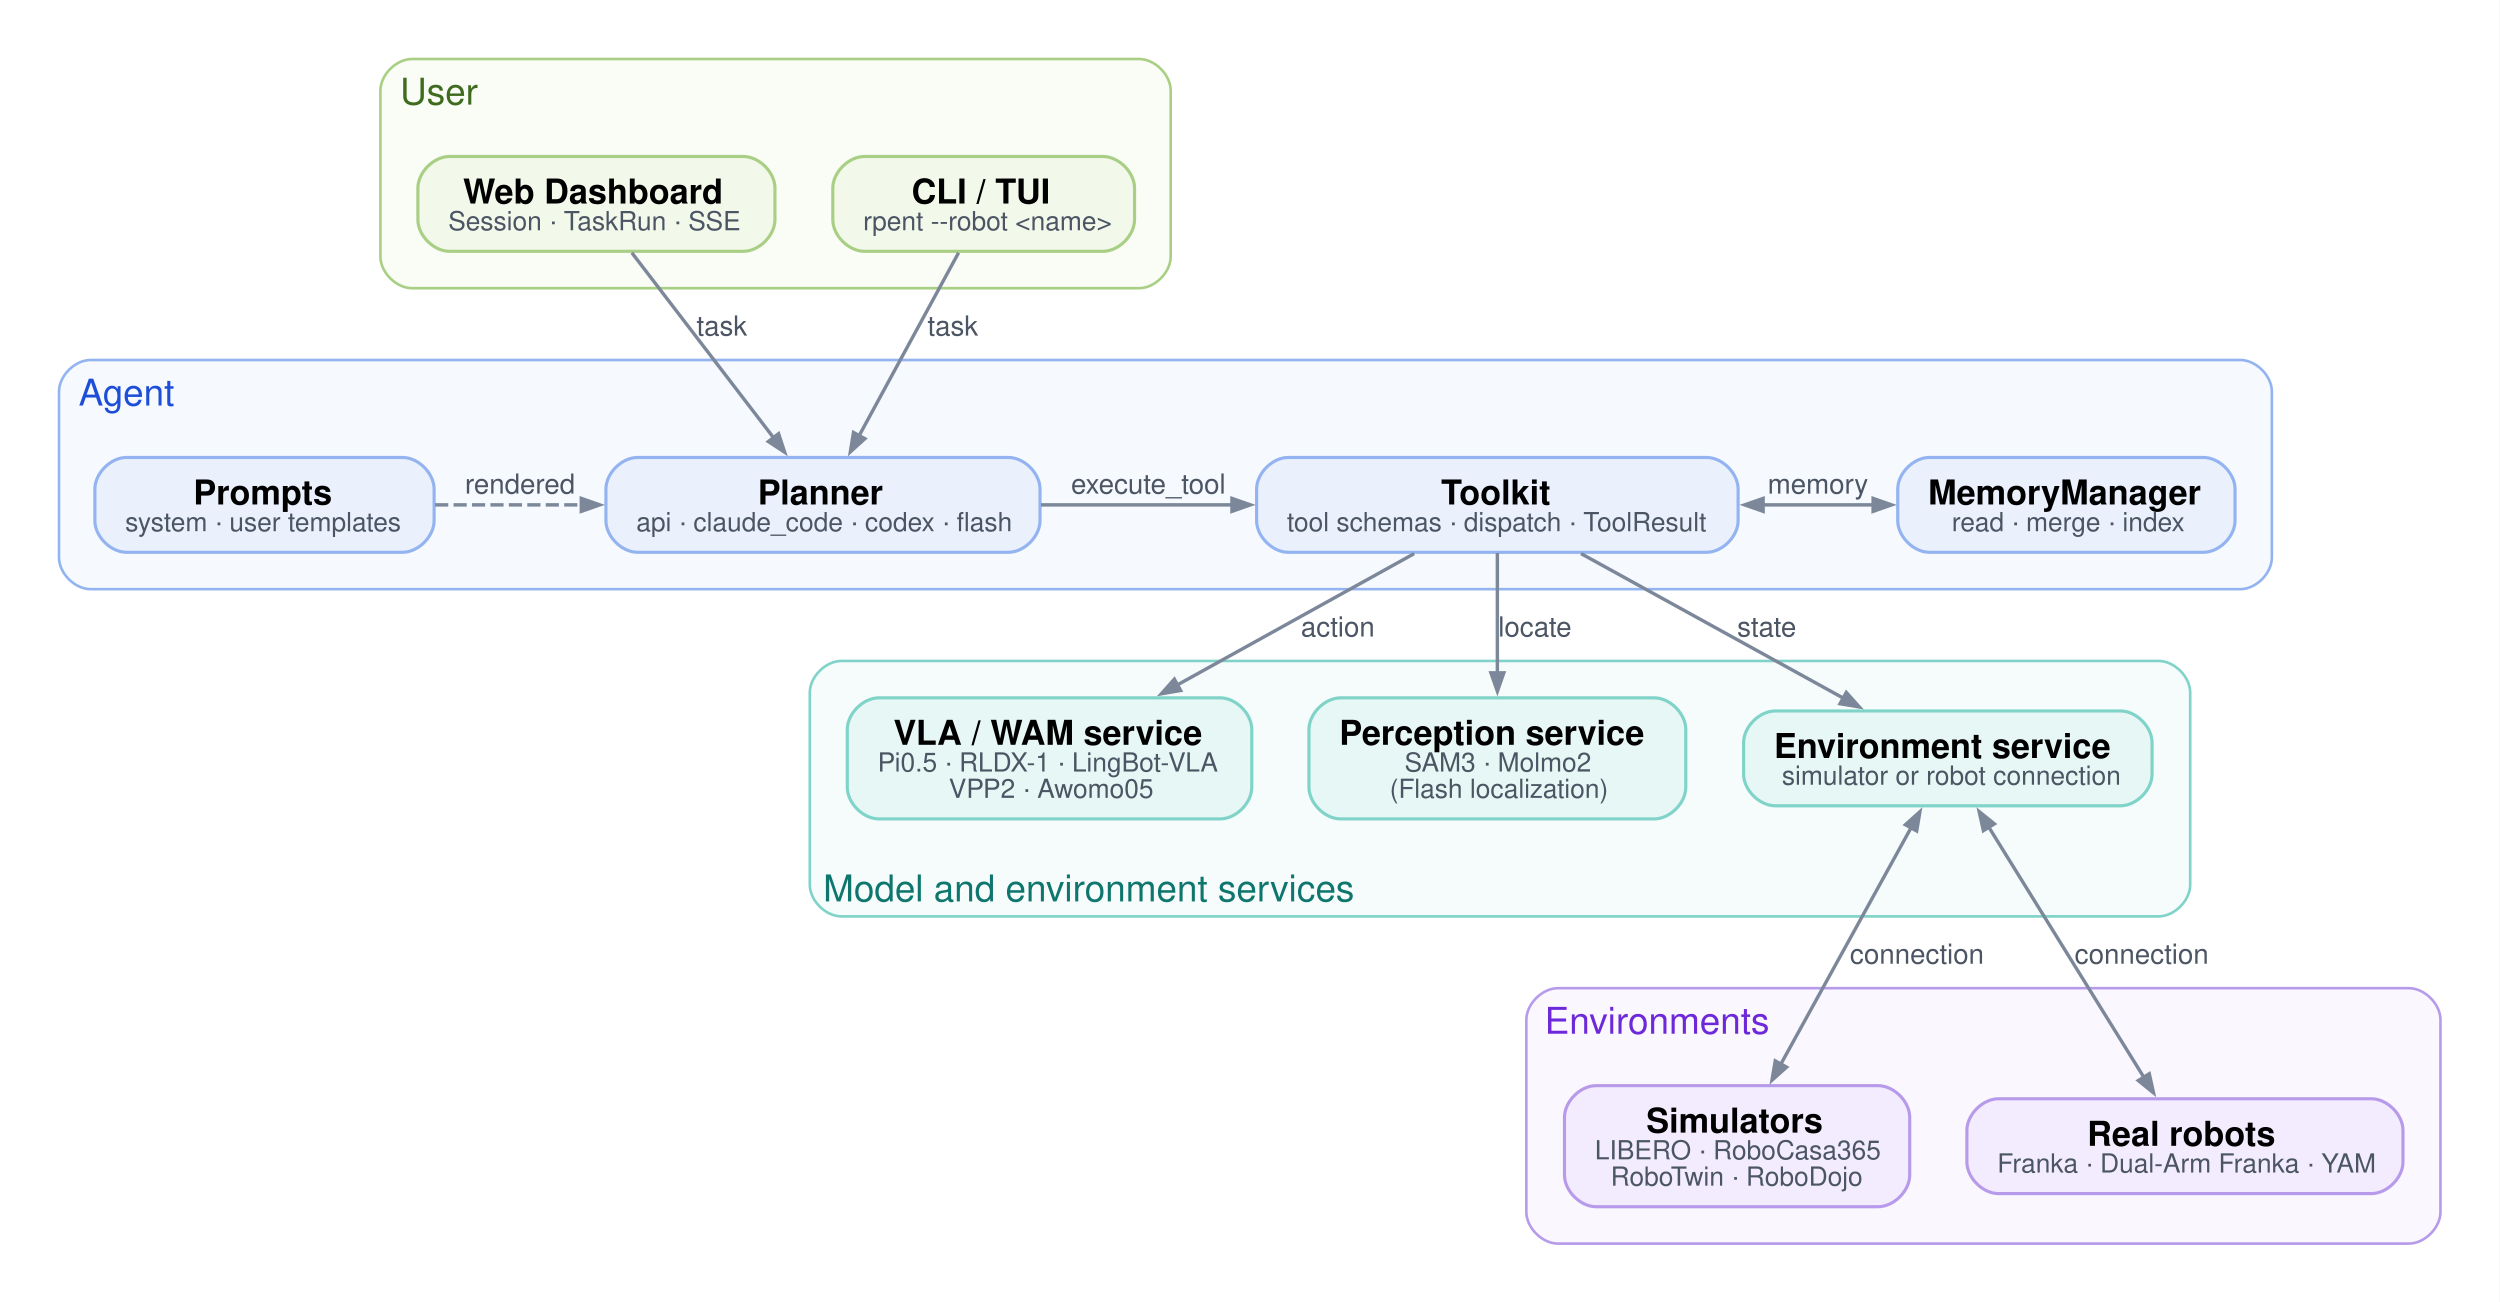
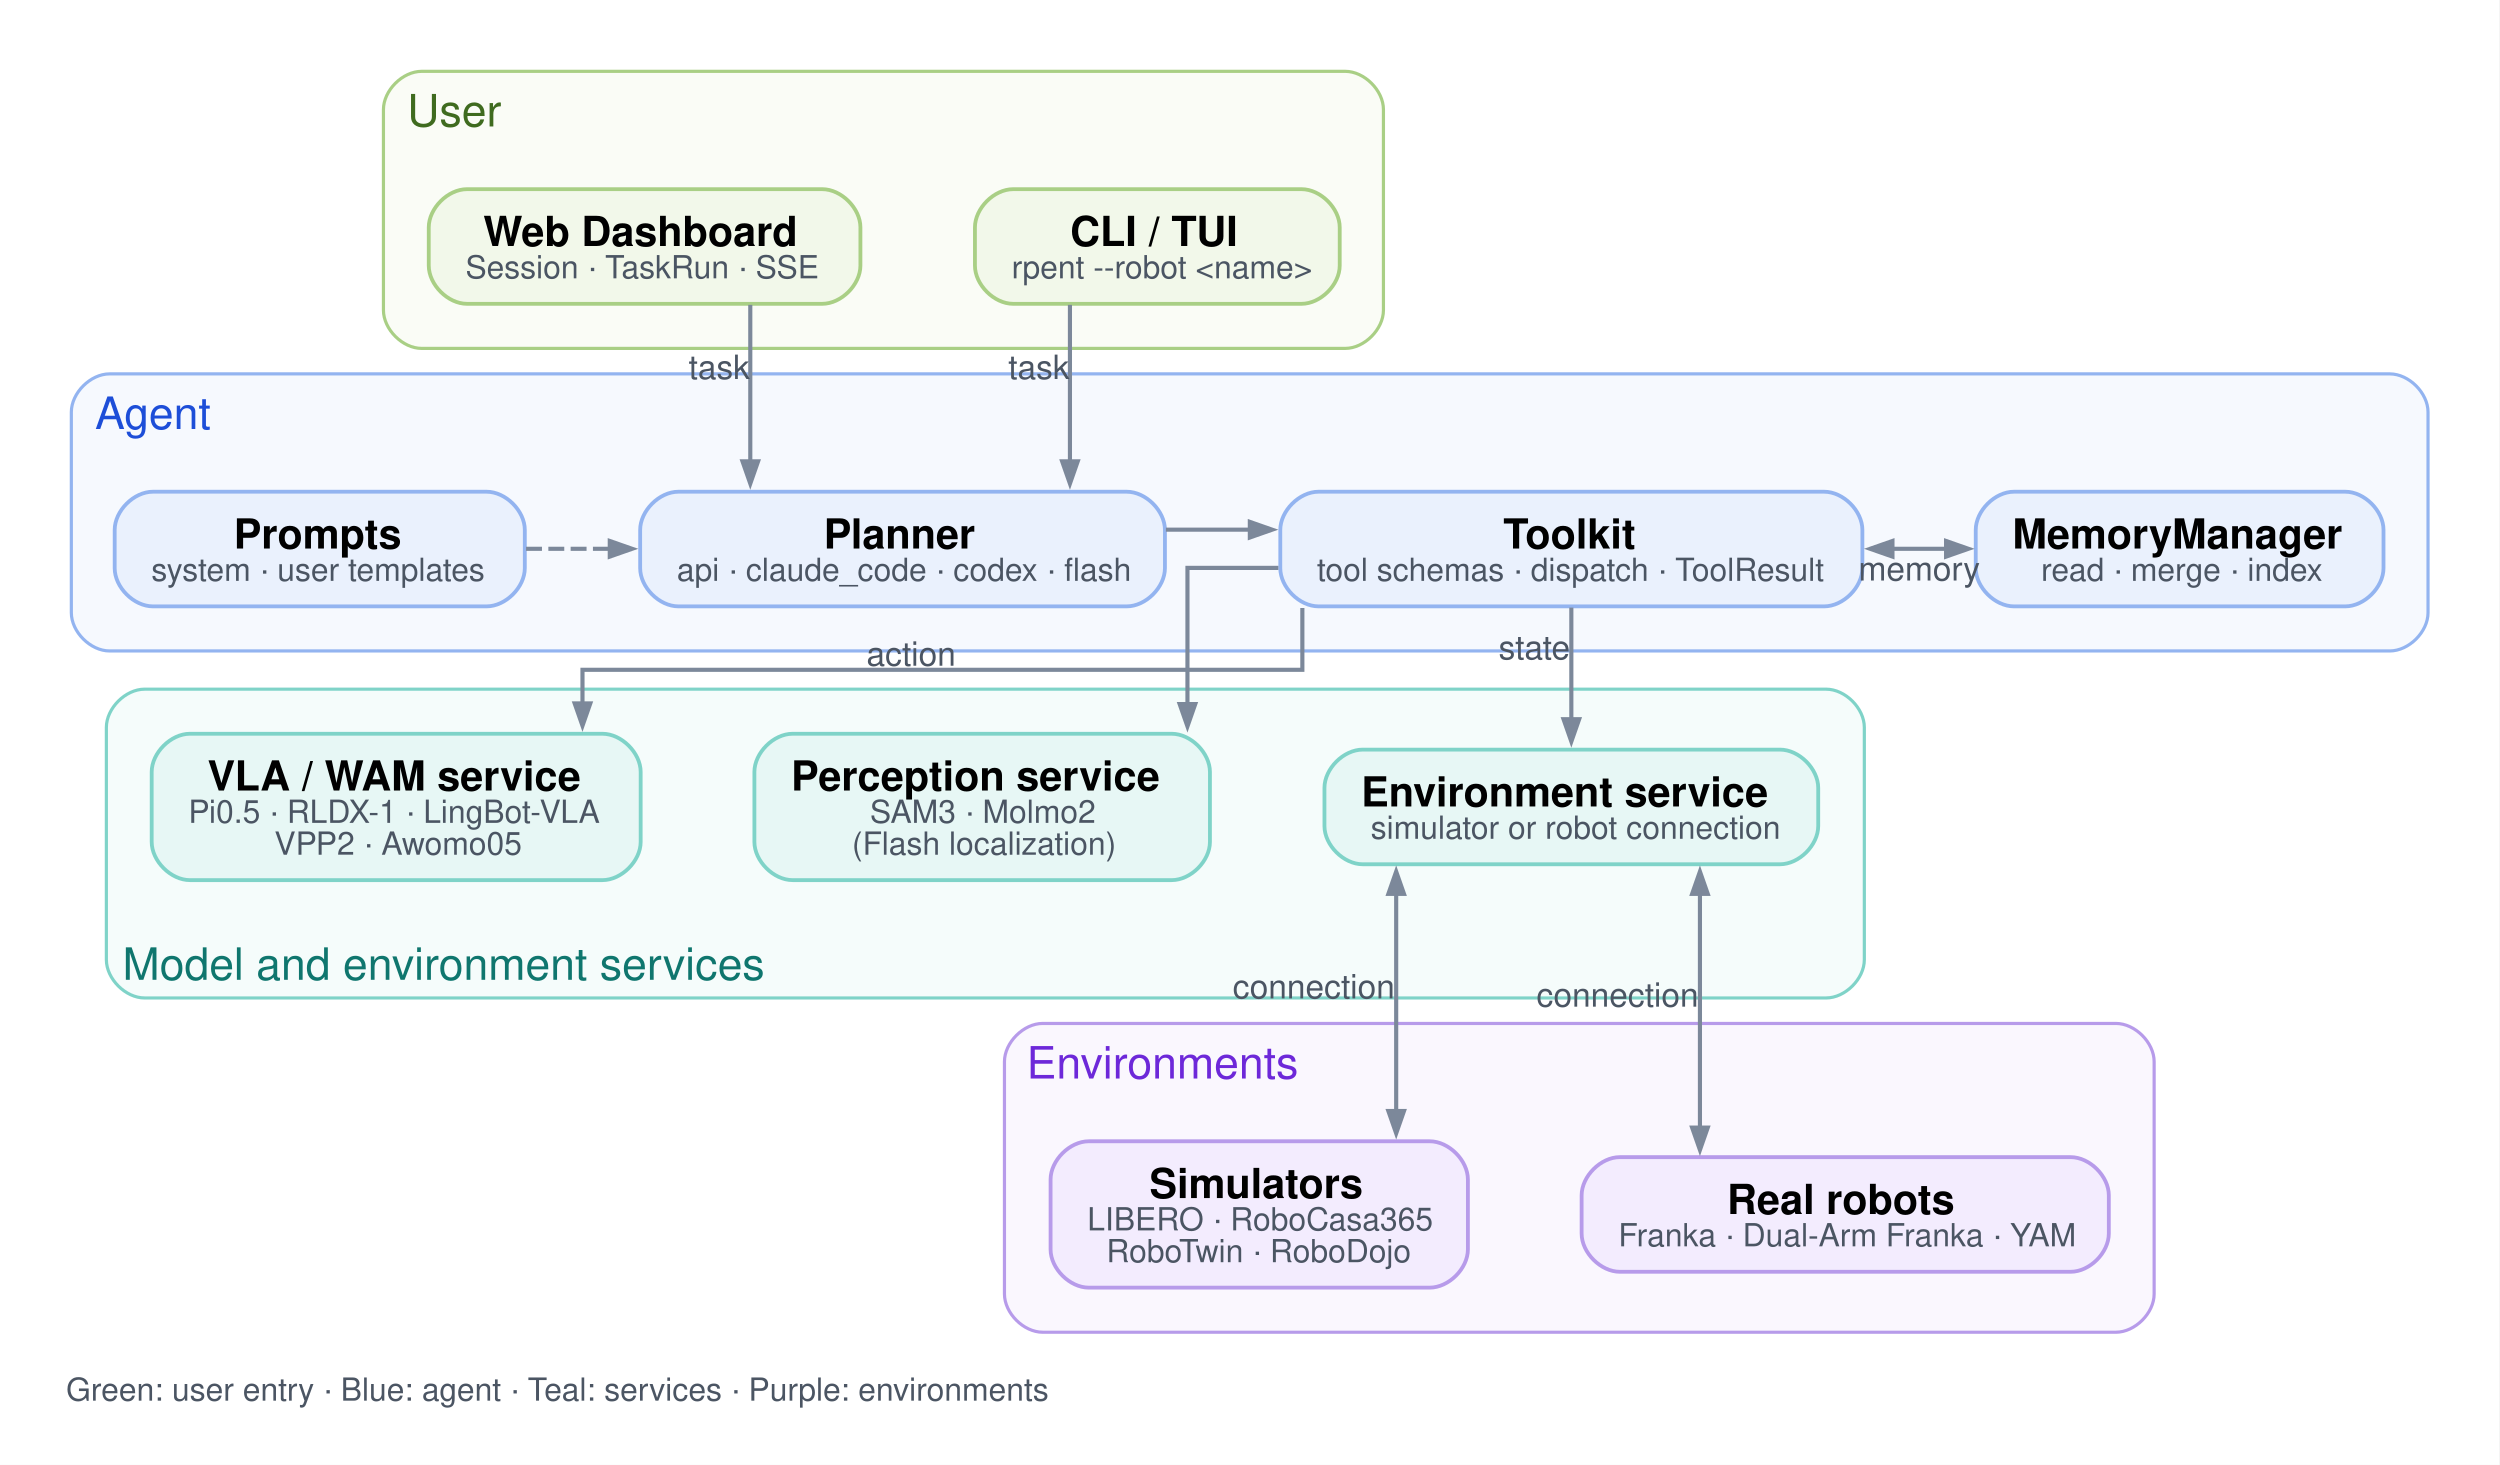
- <svg xmlns="http://www.w3.org/2000/svg" width="949pt" height="494pt" viewBox="0.00 0.00 949.00 494.00">
-   <g id="graph0" class="graph" transform="scale(1 1) rotate(0) translate(14.4 480.07)">
-     <polygon fill="white" stroke="none" points="-14.4,14.4 -14.4,-480.07 934.4,-480.07 934.4,14.4 -14.4,14.4" />
+ <svg xmlns="http://www.w3.org/2000/svg" width="785pt" height="460pt" viewBox="0.00 0.00 785.00 460.00">
+   <g id="graph0" class="graph" transform="scale(1 1) rotate(0) translate(14.4 445.57)">
+     <polygon fill="white" stroke="none" points="-14.4,14.4 -14.4,-445.57 770.4,-445.57 770.4,14.4 -14.4,14.4" />
+     <text xml:space="preserve" text-anchor="middle" x="160.62" y="-5.75" font-family="Helvetica,sans-Serif" font-size="10.00" fill="#4b5563">Green: user entry · Blue: agent · Teal: services · Purple: environments</text>
    <g id="clust1" class="cluster">
-       <path fill="#f2f8ea" fill-opacity="0.4" stroke="#a9cf85" d="M142,-370.67C142,-370.67 418,-370.67 418,-370.67 424,-370.67 430,-376.67 430,-382.67 430,-382.67 430,-445.67 430,-445.67 430,-451.67 424,-457.67 418,-457.67 418,-457.67 142,-457.67 142,-457.67 136,-457.67 130,-451.67 130,-445.67 130,-445.67 130,-382.67 130,-382.67 130,-376.67 136,-370.67 142,-370.67" />
-       <text xml:space="preserve" text-anchor="middle" x="152.25" y="-440.37" font-family="Helvetica,sans-Serif" font-size="14.00" fill="#3f6b1f">User</text>
+       <path fill="#f2f8ea" fill-opacity="0.4" stroke="#a9cf85" d="M118,-336.17C118,-336.17 408,-336.17 408,-336.17 414,-336.17 420,-342.17 420,-348.17 420,-348.17 420,-411.17 420,-411.17 420,-417.17 414,-423.17 408,-423.17 408,-423.17 118,-423.17 118,-423.17 112,-423.17 106,-417.17 106,-411.17 106,-411.17 106,-348.17 106,-348.17 106,-342.17 112,-336.17 118,-336.17" />
+       <text xml:space="preserve" text-anchor="middle" x="128.25" y="-405.87" font-family="Helvetica,sans-Serif" font-size="14.00" fill="#3f6b1f">User</text>
    </g>
    <g id="clust3" class="cluster">
-       <path fill="#eaf1fd" fill-opacity="0.4" stroke="#93b4f0" d="M20,-256.42C20,-256.42 836,-256.42 836,-256.42 842,-256.42 848,-262.42 848,-268.42 848,-268.42 848,-331.42 848,-331.42 848,-337.42 842,-343.42 836,-343.42 836,-343.42 20,-343.42 20,-343.42 14,-343.42 8,-337.42 8,-331.42 8,-331.42 8,-268.42 8,-268.42 8,-262.42 14,-256.42 20,-256.42" />
-       <text xml:space="preserve" text-anchor="middle" x="33.62" y="-326.12" font-family="Helvetica,sans-Serif" font-size="14.00" fill="#1d4ed8">Agent</text>
+       <path fill="#eaf1fd" fill-opacity="0.4" stroke="#93b4f0" d="M20,-241.17C20,-241.17 736,-241.17 736,-241.17 742,-241.17 748,-247.17 748,-253.17 748,-253.17 748,-316.17 748,-316.17 748,-322.17 742,-328.17 736,-328.17 736,-328.17 20,-328.17 20,-328.17 14,-328.17 8,-322.17 8,-316.17 8,-316.17 8,-253.17 8,-253.17 8,-247.17 14,-241.17 20,-241.17" />
+       <text xml:space="preserve" text-anchor="middle" x="33.62" y="-310.87" font-family="Helvetica,sans-Serif" font-size="14.00" fill="#1d4ed8">Agent</text>
    </g>
    <g id="clust5" class="cluster">
-       <path fill="#e7f7f5" fill-opacity="0.4" stroke="#7fd3c8" d="M305,-132.21C305,-132.21 805,-132.21 805,-132.21 811,-132.21 817,-138.21 817,-144.21 817,-144.21 817,-217.17 817,-217.17 817,-223.17 811,-229.17 805,-229.17 805,-229.17 305,-229.17 305,-229.17 299,-229.17 293,-223.17 293,-217.17 293,-217.17 293,-144.21 293,-144.21 293,-138.21 299,-132.21 305,-132.21" />
-       <text xml:space="preserve" text-anchor="middle" x="398.88" y="-137.91" font-family="Helvetica,sans-Serif" font-size="14.00" fill="#0f766e">Model and environment services</text>
+       <path fill="#e7f7f5" fill-opacity="0.4" stroke="#7fd3c8" d="M31,-132.21C31,-132.21 559,-132.21 559,-132.21 565,-132.21 571,-138.21 571,-144.21 571,-144.21 571,-217.17 571,-217.17 571,-223.17 565,-229.17 559,-229.17 559,-229.17 31,-229.17 31,-229.17 25,-229.17 19,-223.17 19,-217.17 19,-217.17 19,-144.21 19,-144.21 19,-138.21 25,-132.21 31,-132.21" />
+       <text xml:space="preserve" text-anchor="middle" x="124.88" y="-137.91" font-family="Helvetica,sans-Serif" font-size="14.00" fill="#0f766e">Model and environment services</text>
    </g>
    <g id="clust7" class="cluster">
-       <path fill="#f3ecfe" fill-opacity="0.4" stroke="#b79bea" d="M577,-8C577,-8 900,-8 900,-8 906,-8 912,-14 912,-20 912,-20 912,-92.96 912,-92.96 912,-98.96 906,-104.96 900,-104.96 900,-104.96 577,-104.96 577,-104.96 571,-104.96 565,-98.96 565,-92.96 565,-92.96 565,-20 565,-20 565,-14 571,-8 577,-8" />
-       <text xml:space="preserve" text-anchor="middle" x="614.62" y="-87.66" font-family="Helvetica,sans-Serif" font-size="14.00" fill="#6d28d9">Environments</text>
+       <path fill="#f3ecfe" fill-opacity="0.4" stroke="#b79bea" d="M313,-27.25C313,-27.25 650,-27.25 650,-27.25 656,-27.25 662,-33.25 662,-39.25 662,-39.25 662,-112.21 662,-112.21 662,-118.21 656,-124.21 650,-124.21 650,-124.21 313,-124.21 313,-124.21 307,-124.21 301,-118.21 301,-112.21 301,-112.21 301,-39.25 301,-39.25 301,-33.25 307,-27.25 313,-27.25" />
+       <text xml:space="preserve" text-anchor="middle" x="350.62" y="-106.91" font-family="Helvetica,sans-Serif" font-size="14.00" fill="#6d28d9">Environments</text>
    </g>
    <g id="node1" class="node">
-       <path fill="#f2f8ea" stroke="#a9cf85" stroke-width="1.2" d="M267.77,-420.67C267.77,-420.67 156.23,-420.67 156.23,-420.67 150.23,-420.67 144.23,-414.67 144.23,-408.67 144.23,-408.67 144.23,-396.67 144.23,-396.67 144.23,-390.67 150.23,-384.67 156.23,-384.67 156.23,-384.67 267.77,-384.67 267.77,-384.67 273.77,-384.67 279.77,-390.67 279.77,-396.67 279.77,-396.67 279.77,-408.67 279.77,-408.67 279.77,-414.67 273.77,-420.67 267.77,-420.67" />
-       <text xml:space="preserve" text-anchor="start" x="161.38" y="-402.82" font-family="Helvetica,sans-Serif" font-weight="bold" font-size="13.00">Web Dashboard</text>
-       <text xml:space="preserve" text-anchor="start" x="155.75" y="-392.67" font-family="Helvetica,sans-Serif" font-size="10.00" fill="#4b5563">Session · TaskRun · SSE</text>
+       <path fill="#f2f8ea" stroke="#a9cf85" stroke-width="1.2" d="M243.77,-386.17C243.77,-386.17 132.23,-386.17 132.23,-386.17 126.23,-386.17 120.23,-380.17 120.23,-374.17 120.23,-374.17 120.23,-362.17 120.23,-362.17 120.23,-356.17 126.23,-350.17 132.23,-350.17 132.23,-350.17 243.77,-350.17 243.77,-350.17 249.77,-350.17 255.77,-356.17 255.77,-362.17 255.77,-362.17 255.77,-374.17 255.77,-374.17 255.77,-380.17 249.77,-386.17 243.77,-386.17" />
+       <text xml:space="preserve" text-anchor="start" x="137.38" y="-368.32" font-family="Helvetica,sans-Serif" font-weight="bold" font-size="13.00">Web Dashboard</text>
+       <text xml:space="preserve" text-anchor="start" x="131.75" y="-358.17" font-family="Helvetica,sans-Serif" font-size="10.00" fill="#4b5563">Session · TaskRun · SSE</text>
    </g>
    <g id="node4" class="node">
-       <path fill="#eaf1fd" stroke="#93b4f0" stroke-width="1.2" d="M368.39,-306.42C368.39,-306.42 227.61,-306.42 227.61,-306.42 221.61,-306.42 215.61,-300.42 215.61,-294.42 215.61,-294.42 215.61,-282.42 215.61,-282.42 215.61,-276.42 221.61,-270.42 227.61,-270.42 227.61,-270.42 368.39,-270.42 368.39,-270.42 374.39,-270.42 380.39,-276.42 380.39,-282.42 380.39,-282.42 380.39,-294.42 380.39,-294.42 380.39,-300.42 374.39,-306.42 368.39,-306.42" />
-       <text xml:space="preserve" text-anchor="start" x="273.25" y="-288.57" font-family="Helvetica,sans-Serif" font-weight="bold" font-size="13.00">Planner</text>
-       <text xml:space="preserve" text-anchor="start" x="227.12" y="-278.42" font-family="Helvetica,sans-Serif" font-size="10.00" fill="#4b5563">api · claude_code · codex · flash</text>
+       <path fill="#eaf1fd" stroke="#93b4f0" stroke-width="1.2" d="M339.39,-291.17C339.39,-291.17 198.61,-291.17 198.61,-291.17 192.61,-291.17 186.61,-285.17 186.61,-279.17 186.61,-279.17 186.61,-267.17 186.61,-267.17 186.61,-261.17 192.61,-255.17 198.61,-255.17 198.61,-255.17 339.39,-255.17 339.39,-255.17 345.39,-255.17 351.39,-261.17 351.39,-267.17 351.39,-267.17 351.39,-279.17 351.39,-279.17 351.39,-285.17 345.39,-291.17 339.39,-291.17" />
+       <text xml:space="preserve" text-anchor="start" x="244.25" y="-273.32" font-family="Helvetica,sans-Serif" font-weight="bold" font-size="13.00">Planner</text>
+       <text xml:space="preserve" text-anchor="start" x="198.12" y="-263.17" font-family="Helvetica,sans-Serif" font-size="10.00" fill="#4b5563">api · claude_code · codex · flash</text>
    </g>
    <g id="edge1" class="edge">
-       <path fill="none" stroke="#7c889a" stroke-width="1.3" d="M225.44,-384.13C239.89,-365.27 262.98,-335.13 279.22,-313.93" />
-       <polygon fill="#7c889a" stroke="#7c889a" stroke-width="1.3" points="281.15,-315.44 283.46,-308.4 277.26,-312.46 281.15,-315.44" />
-       <text xml:space="preserve" text-anchor="middle" x="259.6" y="-352.69" font-family="Helvetica,sans-Serif" font-size="10.50" fill="#4b5563">task</text>
+       <path fill="none" stroke="#7c889a" stroke-width="1.3" d="M221.19,-349.85C221.19,-349.85 221.19,-300.72 221.19,-300.72" />
+       <polygon fill="#7c889a" stroke="#7c889a" stroke-width="1.3" points="223.64,-300.72 221.19,-293.72 218.74,-300.72 223.64,-300.72" />
+       <text xml:space="preserve" text-anchor="middle" x="211.44" y="-326.56" font-family="Helvetica,sans-Serif" font-size="10.50" fill="#4b5563">task</text>
    </g>
    <g id="node2" class="node">
-       <path fill="#f2f8ea" stroke="#a9cf85" stroke-width="1.2" d="M404.27,-420.67C404.27,-420.67 313.73,-420.67 313.73,-420.67 307.73,-420.67 301.73,-414.67 301.73,-408.67 301.73,-408.67 301.73,-396.67 301.73,-396.67 301.73,-390.67 307.73,-384.67 313.73,-384.67 313.73,-384.67 404.27,-384.67 404.27,-384.67 410.27,-384.67 416.27,-390.67 416.27,-396.67 416.27,-396.67 416.27,-408.67 416.27,-408.67 416.27,-414.67 410.27,-420.67 404.27,-420.67" />
-       <text xml:space="preserve" text-anchor="start" x="331.62" y="-402.82" font-family="Helvetica,sans-Serif" font-weight="bold" font-size="13.00">CLI / TUI</text>
-       <text xml:space="preserve" text-anchor="start" x="313.25" y="-392.67" font-family="Helvetica,sans-Serif" font-size="10.00" fill="#4b5563">rpent --robot &lt;name&gt;</text>
+       <path fill="#f2f8ea" stroke="#a9cf85" stroke-width="1.2" d="M394.27,-386.17C394.27,-386.17 303.73,-386.17 303.73,-386.17 297.73,-386.17 291.73,-380.17 291.73,-374.17 291.73,-374.17 291.73,-362.17 291.73,-362.17 291.73,-356.17 297.73,-350.17 303.73,-350.17 303.73,-350.17 394.27,-350.17 394.27,-350.17 400.27,-350.17 406.27,-356.17 406.27,-362.17 406.27,-362.17 406.27,-374.17 406.27,-374.17 406.27,-380.17 400.27,-386.17 394.27,-386.17" />
+       <text xml:space="preserve" text-anchor="start" x="321.62" y="-368.32" font-family="Helvetica,sans-Serif" font-weight="bold" font-size="13.00">CLI / TUI</text>
+       <text xml:space="preserve" text-anchor="start" x="303.25" y="-358.17" font-family="Helvetica,sans-Serif" font-size="10.00" fill="#4b5563">rpent --robot &lt;name&gt;</text>
    </g>
    <g id="edge2" class="edge">
-       <path fill="none" stroke="#7c889a" stroke-width="1.3" d="M349.47,-384.13C339.31,-365.43 323.13,-335.66 311.62,-314.49" />
-       <polygon fill="#7c889a" stroke="#7c889a" stroke-width="1.3" points="313.9,-313.55 308.4,-308.56 309.59,-315.89 313.9,-313.55" />
-       <text xml:space="preserve" text-anchor="middle" x="347.28" y="-352.69" font-family="Helvetica,sans-Serif" font-size="10.50" fill="#4b5563">task</text>
+       <path fill="none" stroke="#7c889a" stroke-width="1.3" d="M321.56,-349.85C321.56,-349.85 321.56,-300.72 321.56,-300.72" />
+       <polygon fill="#7c889a" stroke="#7c889a" stroke-width="1.3" points="324.01,-300.72 321.56,-293.72 319.11,-300.72 324.01,-300.72" />
+       <text xml:space="preserve" text-anchor="middle" x="311.81" y="-326.56" font-family="Helvetica,sans-Serif" font-size="10.50" fill="#4b5563">task</text>
    </g>
    <g id="node3" class="node">
-       <path fill="#eaf1fd" stroke="#93b4f0" stroke-width="1.2" d="M138.39,-306.42C138.39,-306.42 33.61,-306.42 33.61,-306.42 27.61,-306.42 21.61,-300.42 21.61,-294.42 21.61,-294.42 21.61,-282.42 21.61,-282.42 21.61,-276.42 27.61,-270.42 33.61,-270.42 33.61,-270.42 138.39,-270.42 138.39,-270.42 144.39,-270.42 150.39,-276.42 150.39,-282.42 150.39,-282.42 150.39,-294.42 150.39,-294.42 150.39,-300.42 144.39,-306.42 138.39,-306.42" />
-       <text xml:space="preserve" text-anchor="start" x="59" y="-288.57" font-family="Helvetica,sans-Serif" font-weight="bold" font-size="13.00">Prompts</text>
-       <text xml:space="preserve" text-anchor="start" x="33.12" y="-278.42" font-family="Helvetica,sans-Serif" font-size="10.00" fill="#4b5563">system · user templates</text>
+       <path fill="#eaf1fd" stroke="#93b4f0" stroke-width="1.2" d="M138.39,-291.17C138.39,-291.17 33.61,-291.17 33.61,-291.17 27.61,-291.17 21.61,-285.17 21.61,-279.17 21.61,-279.17 21.61,-267.17 21.61,-267.17 21.61,-261.17 27.61,-255.17 33.61,-255.17 33.61,-255.17 138.39,-255.17 138.39,-255.17 144.39,-255.17 150.39,-261.17 150.39,-267.17 150.39,-267.17 150.39,-279.17 150.39,-279.17 150.39,-285.17 144.39,-291.17 138.39,-291.17" />
+       <text xml:space="preserve" text-anchor="start" x="59" y="-273.32" font-family="Helvetica,sans-Serif" font-weight="bold" font-size="13.00">Prompts</text>
+       <text xml:space="preserve" text-anchor="start" x="33.12" y="-263.17" font-family="Helvetica,sans-Serif" font-size="10.00" fill="#4b5563">system · user templates</text>
    </g>
    <g id="edge3" class="edge">
-       <path fill="none" stroke="#7c889a" stroke-width="1.3" stroke-dasharray="5,2" d="M150.76,-288.42C168.31,-288.42 187.66,-288.42 206.39,-288.42" />
-       <polygon fill="#7c889a" stroke="#7c889a" stroke-width="1.3" points="206.27,-290.87 213.27,-288.42 206.27,-285.97 206.27,-290.87" />
-       <text xml:space="preserve" text-anchor="middle" x="183" y="-292.69" font-family="Helvetica,sans-Serif" font-size="10.50" fill="#4b5563">rendered</text>
+       <path fill="none" stroke="#7c889a" stroke-width="1.3" stroke-dasharray="5,2" d="M150.78,-273.25C150.78,-273.25 177.07,-273.25 177.07,-273.25" />
+       <polygon fill="#7c889a" stroke="#7c889a" stroke-width="1.3" points="177.07,-275.7 184.07,-273.25 177.07,-270.8 177.07,-275.7" />
    </g>
    <g id="node5" class="node">
-       <path fill="#eaf1fd" stroke="#93b4f0" stroke-width="1.2" d="M633.39,-306.42C633.39,-306.42 474.61,-306.42 474.61,-306.42 468.61,-306.42 462.61,-300.42 462.61,-294.42 462.61,-294.42 462.61,-282.42 462.61,-282.42 462.61,-276.42 468.61,-270.42 474.61,-270.42 474.61,-270.42 633.39,-270.42 633.39,-270.42 639.39,-270.42 645.39,-276.42 645.39,-282.42 645.39,-282.42 645.39,-294.42 645.39,-294.42 645.39,-300.42 639.39,-306.42 633.39,-306.42" />
-       <text xml:space="preserve" text-anchor="start" x="532.62" y="-288.57" font-family="Helvetica,sans-Serif" font-weight="bold" font-size="13.00">Toolkit</text>
-       <text xml:space="preserve" text-anchor="start" x="474.12" y="-278.42" font-family="Helvetica,sans-Serif" font-size="10.00" fill="#4b5563">tool schemas · dispatch · ToolResult</text>
+       <path fill="#eaf1fd" stroke="#93b4f0" stroke-width="1.2" d="M558.39,-291.17C558.39,-291.17 399.61,-291.17 399.61,-291.17 393.61,-291.17 387.61,-285.17 387.61,-279.17 387.61,-279.17 387.61,-267.17 387.61,-267.17 387.61,-261.17 393.61,-255.17 399.61,-255.17 399.61,-255.17 558.39,-255.17 558.39,-255.17 564.39,-255.17 570.39,-261.17 570.39,-267.17 570.39,-267.17 570.39,-279.17 570.39,-279.17 570.39,-285.17 564.39,-291.17 558.39,-291.17" />
+       <text xml:space="preserve" text-anchor="start" x="457.62" y="-273.32" font-family="Helvetica,sans-Serif" font-weight="bold" font-size="13.00">Toolkit</text>
+       <text xml:space="preserve" text-anchor="start" x="399.12" y="-263.17" font-family="Helvetica,sans-Serif" font-size="10.00" fill="#4b5563">tool schemas · dispatch · ToolResult</text>
    </g>
    <g id="edge4" class="edge">
-       <path fill="none" stroke="#7c889a" stroke-width="1.3" d="M380.76,-288.42C403.92,-288.42 429.35,-288.42 453.42,-288.42" />
-       <polygon fill="#7c889a" stroke="#7c889a" stroke-width="1.3" points="453.25,-290.87 460.25,-288.42 453.25,-285.97 453.25,-290.87" />
-       <text xml:space="preserve" text-anchor="middle" x="421.5" y="-292.69" font-family="Helvetica,sans-Serif" font-size="10.50" fill="#4b5563">execute_tool</text>
+       <path fill="none" stroke="#7c889a" stroke-width="1.3" d="M351.7,-279.25C351.7,-279.25 378.05,-279.25 378.05,-279.25" />
+       <polygon fill="#7c889a" stroke="#7c889a" stroke-width="1.3" points="378.05,-281.7 385.05,-279.25 378.05,-276.8 378.05,-281.7" />
    </g>
    <g id="node6" class="node">
-       <path fill="#eaf1fd" stroke="#93b4f0" stroke-width="1.2" d="M822.02,-306.42C822.02,-306.42 717.98,-306.42 717.98,-306.42 711.98,-306.42 705.98,-300.42 705.98,-294.42 705.98,-294.42 705.98,-282.42 705.98,-282.42 705.98,-276.42 711.98,-270.42 717.98,-270.42 717.98,-270.42 822.02,-270.42 822.02,-270.42 828.02,-270.42 834.02,-276.42 834.02,-282.42 834.02,-282.42 834.02,-294.42 834.02,-294.42 834.02,-300.42 828.02,-306.42 822.02,-306.42" />
-       <text xml:space="preserve" text-anchor="start" x="717.5" y="-288.57" font-family="Helvetica,sans-Serif" font-weight="bold" font-size="13.00">MemoryManager</text>
-       <text xml:space="preserve" text-anchor="start" x="726.5" y="-278.42" font-family="Helvetica,sans-Serif" font-size="10.00" fill="#4b5563">read · merge · index</text>
+       <path fill="#eaf1fd" stroke="#93b4f0" stroke-width="1.2" d="M722.02,-291.17C722.02,-291.17 617.98,-291.17 617.98,-291.17 611.98,-291.17 605.98,-285.17 605.98,-279.17 605.98,-279.17 605.98,-267.17 605.98,-267.17 605.98,-261.17 611.98,-255.17 617.98,-255.17 617.98,-255.17 722.02,-255.17 722.02,-255.17 728.02,-255.17 734.02,-261.17 734.02,-267.17 734.02,-267.17 734.02,-279.17 734.02,-279.17 734.02,-285.17 728.02,-291.17 722.02,-291.17" />
+       <text xml:space="preserve" text-anchor="start" x="617.5" y="-273.32" font-family="Helvetica,sans-Serif" font-weight="bold" font-size="13.00">MemoryManager</text>
+       <text xml:space="preserve" text-anchor="start" x="626.5" y="-263.17" font-family="Helvetica,sans-Serif" font-size="10.00" fill="#4b5563">read · merge · index</text>
    </g>
    <g id="edge5" class="edge">
-       <path fill="none" stroke="#7c889a" stroke-width="1.3" d="M654.43,-288.42C668.71,-288.42 683.16,-288.42 696.79,-288.42" />
-       <polygon fill="#7c889a" stroke="#7c889a" stroke-width="1.3" points="654.88,-285.97 647.88,-288.42 654.88,-290.87 654.88,-285.97" />
-       <polygon fill="#7c889a" stroke="#7c889a" stroke-width="1.3" points="696.64,-290.87 703.64,-288.42 696.64,-285.97 696.64,-290.87" />
-       <text xml:space="preserve" text-anchor="middle" x="675.69" y="-292.69" font-family="Helvetica,sans-Serif" font-size="10.50" fill="#4b5563">memory</text>
+       <path fill="none" stroke="#7c889a" stroke-width="1.3" d="M579.83,-273.25C579.83,-273.25 596.67,-273.25 596.67,-273.25" />
+       <polygon fill="#7c889a" stroke="#7c889a" stroke-width="1.3" points="579.83,-270.8 572.83,-273.25 579.83,-275.7 579.83,-270.8" />
+       <polygon fill="#7c889a" stroke="#7c889a" stroke-width="1.3" points="596.67,-275.7 603.67,-273.25 596.67,-270.8 596.67,-275.7" />
+       <text xml:space="preserve" text-anchor="middle" x="588.25" y="-263.27" font-family="Helvetica,sans-Serif" font-size="10.50" fill="#4b5563">memory</text>
    </g>
    <g id="node7" class="node">
-       <path fill="#e7f7f5" stroke="#7fd3c8" stroke-width="1.2" d="M448.77,-215.17C448.77,-215.17 319.23,-215.17 319.23,-215.17 313.23,-215.17 307.23,-209.17 307.23,-203.17 307.23,-203.17 307.23,-181.21 307.23,-181.21 307.23,-175.21 313.23,-169.21 319.23,-169.21 319.23,-169.21 448.77,-169.21 448.77,-169.21 454.77,-169.21 460.77,-175.21 460.77,-181.21 460.77,-181.21 460.77,-203.17 460.77,-203.17 460.77,-209.17 454.77,-215.17 448.77,-215.17" />
-       <text xml:space="preserve" text-anchor="start" x="324.75" y="-197.34" font-family="Helvetica,sans-Serif" font-weight="bold" font-size="13.00">VLA / WAM service</text>
-       <text xml:space="preserve" text-anchor="start" x="318.75" y="-187.19" font-family="Helvetica,sans-Serif" font-size="10.00" fill="#4b5563">Pi0.5 · RLDX-1 · LingBot-VLA</text>
-       <text xml:space="preserve" text-anchor="start" x="345.75" y="-177.19" font-family="Helvetica,sans-Serif" font-size="10.00" fill="#4b5563">VPP2 · Awomo05</text>
+       <path fill="#e7f7f5" stroke="#7fd3c8" stroke-width="1.2" d="M174.77,-215.17C174.77,-215.17 45.23,-215.17 45.23,-215.17 39.23,-215.17 33.23,-209.17 33.23,-203.17 33.23,-203.17 33.23,-181.21 33.23,-181.21 33.23,-175.21 39.23,-169.21 45.23,-169.21 45.23,-169.21 174.77,-169.21 174.77,-169.21 180.77,-169.21 186.77,-175.21 186.77,-181.21 186.77,-181.21 186.77,-203.17 186.77,-203.17 186.77,-209.17 180.77,-215.17 174.77,-215.17" />
+       <text xml:space="preserve" text-anchor="start" x="50.75" y="-197.34" font-family="Helvetica,sans-Serif" font-weight="bold" font-size="13.00">VLA / WAM service</text>
+       <text xml:space="preserve" text-anchor="start" x="44.75" y="-187.19" font-family="Helvetica,sans-Serif" font-size="10.00" fill="#4b5563">Pi0.5 · RLDX-1 · LingBot-VLA</text>
+       <text xml:space="preserve" text-anchor="start" x="71.75" y="-177.19" font-family="Helvetica,sans-Serif" font-size="10.00" fill="#4b5563">VPP2 · Awomo05</text>
    </g>
    <g id="edge6" class="edge">
-       <path fill="none" stroke="#7c889a" stroke-width="1.3" d="M522.42,-269.92C497.13,-255.89 461.21,-235.99 432.3,-219.96" />
-       <polygon fill="#7c889a" stroke="#7c889a" stroke-width="1.3" points="433.77,-217.97 426.46,-216.72 431.39,-222.26 433.77,-217.97" />
-       <text xml:space="preserve" text-anchor="middle" x="493.43" y="-238.45" font-family="Helvetica,sans-Serif" font-size="10.50" fill="#4b5563">action</text>
+       <path fill="none" stroke="#7c889a" stroke-width="1.3" d="M394.54,-254.65C394.54,-245.03 394.54,-235.25 394.54,-235.25 394.54,-235.25 168.5,-235.25 168.5,-235.25 168.5,-235.25 168.5,-224.7 168.5,-224.7" />
+       <polygon fill="#7c889a" stroke="#7c889a" stroke-width="1.3" points="170.95,-224.7 168.5,-217.7 166.05,-224.7 170.95,-224.7" />
+       <text xml:space="preserve" text-anchor="middle" x="271.7" y="-236.53" font-family="Helvetica,sans-Serif" font-size="10.50" fill="#4b5563">action</text>
    </g>
    <g id="node8" class="node">
-       <path fill="#e7f7f5" stroke="#7fd3c8" stroke-width="1.2" d="M613.52,-215.17C613.52,-215.17 494.48,-215.17 494.48,-215.17 488.48,-215.17 482.48,-209.17 482.48,-203.17 482.48,-203.17 482.48,-181.21 482.48,-181.21 482.48,-175.21 488.48,-169.21 494.48,-169.21 494.48,-169.21 613.52,-169.21 613.52,-169.21 619.52,-169.21 625.52,-175.21 625.52,-181.21 625.52,-181.21 625.52,-203.17 625.52,-203.17 625.52,-209.17 619.52,-215.17 613.52,-215.17" />
-       <text xml:space="preserve" text-anchor="start" x="494" y="-197.34" font-family="Helvetica,sans-Serif" font-weight="bold" font-size="13.00">Perception service</text>
-       <text xml:space="preserve" text-anchor="start" x="518.75" y="-187.19" font-family="Helvetica,sans-Serif" font-size="10.00" fill="#4b5563">SAM3 · Molmo2</text>
-       <text xml:space="preserve" text-anchor="start" x="513.12" y="-177.19" font-family="Helvetica,sans-Serif" font-size="10.00" fill="#4b5563">(Flash localization)</text>
+       <path fill="#e7f7f5" stroke="#7fd3c8" stroke-width="1.2" d="M353.52,-215.17C353.52,-215.17 234.48,-215.17 234.48,-215.17 228.48,-215.17 222.48,-209.17 222.48,-203.17 222.48,-203.17 222.48,-181.21 222.48,-181.21 222.48,-175.21 228.48,-169.21 234.48,-169.21 234.48,-169.21 353.52,-169.21 353.52,-169.21 359.52,-169.21 365.52,-175.21 365.52,-181.21 365.52,-181.21 365.52,-203.17 365.52,-203.17 365.52,-209.17 359.52,-215.17 353.52,-215.17" />
+       <text xml:space="preserve" text-anchor="start" x="234" y="-197.34" font-family="Helvetica,sans-Serif" font-weight="bold" font-size="13.00">Perception service</text>
+       <text xml:space="preserve" text-anchor="start" x="258.75" y="-187.19" font-family="Helvetica,sans-Serif" font-size="10.00" fill="#4b5563">SAM3 · Molmo2</text>
+       <text xml:space="preserve" text-anchor="start" x="253.12" y="-177.19" font-family="Helvetica,sans-Serif" font-size="10.00" fill="#4b5563">(Flash localization)</text>
    </g>
    <g id="edge7" class="edge">
-       <path fill="none" stroke="#7c889a" stroke-width="1.3" d="M554,-270.14C554,-257.35 554,-239.57 554,-224.33" />
-       <polygon fill="#7c889a" stroke="#7c889a" stroke-width="1.3" points="556.45,-224.67 554,-217.67 551.55,-224.67 556.45,-224.67" />
-       <text xml:space="preserve" text-anchor="middle" x="568.25" y="-238.45" font-family="Helvetica,sans-Serif" font-size="10.50" fill="#4b5563">locate</text>
+       <path fill="none" stroke="#7c889a" stroke-width="1.3" d="M387.02,-267.25C370.53,-267.25 358.46,-267.25 358.46,-267.25 358.46,-267.25 358.46,-224.5 358.46,-224.5" />
+       <polygon fill="#7c889a" stroke="#7c889a" stroke-width="1.3" points="360.91,-224.5 358.46,-217.5 356.01,-224.5 360.91,-224.5" />
    </g>
    <g id="node9" class="node">
-       <path fill="#e7f7f5" stroke="#7fd3c8" stroke-width="1.2" d="M790.52,-210.19C790.52,-210.19 659.48,-210.19 659.48,-210.19 653.48,-210.19 647.48,-204.19 647.48,-198.19 647.48,-198.19 647.48,-186.19 647.48,-186.19 647.48,-180.19 653.48,-174.19 659.48,-174.19 659.48,-174.19 790.52,-174.19 790.52,-174.19 796.52,-174.19 802.52,-180.19 802.52,-186.19 802.52,-186.19 802.52,-198.19 802.52,-198.19 802.52,-204.19 796.52,-210.19 790.52,-210.19" />
-       <text xml:space="preserve" text-anchor="start" x="659" y="-192.34" font-family="Helvetica,sans-Serif" font-weight="bold" font-size="13.00">Environment service</text>
-       <text xml:space="preserve" text-anchor="start" x="662" y="-182.19" font-family="Helvetica,sans-Serif" font-size="10.00" fill="#4b5563">simulator or robot connection</text>
+       <path fill="#e7f7f5" stroke="#7fd3c8" stroke-width="1.2" d="M544.52,-210.19C544.52,-210.19 413.48,-210.19 413.48,-210.19 407.48,-210.19 401.48,-204.19 401.48,-198.19 401.48,-198.19 401.48,-186.19 401.48,-186.19 401.48,-180.19 407.48,-174.19 413.48,-174.19 413.48,-174.19 544.52,-174.19 544.52,-174.19 550.52,-174.19 556.52,-180.19 556.52,-186.19 556.52,-186.19 556.52,-198.19 556.52,-198.19 556.52,-204.19 550.52,-210.19 544.52,-210.19" />
+       <text xml:space="preserve" text-anchor="start" x="413" y="-192.34" font-family="Helvetica,sans-Serif" font-weight="bold" font-size="13.00">Environment service</text>
+       <text xml:space="preserve" text-anchor="start" x="416" y="-182.19" font-family="Helvetica,sans-Serif" font-size="10.00" fill="#4b5563">simulator or robot connection</text>
    </g>
    <g id="edge8" class="edge">
-       <path fill="none" stroke="#7c889a" stroke-width="1.3" d="M585.76,-269.92C613.87,-254.43 655,-231.76 685.28,-215.08" />
-       <polygon fill="#7c889a" stroke="#7c889a" stroke-width="1.3" points="686.45,-217.23 691.39,-211.71 684.08,-212.94 686.45,-217.23" />
-       <text xml:space="preserve" text-anchor="middle" x="656.25" y="-238.45" font-family="Helvetica,sans-Serif" font-size="10.50" fill="#4b5563">state</text>
+       <path fill="none" stroke="#7c889a" stroke-width="1.3" d="M479,-254.79C479,-254.79 479,-219.74 479,-219.74" />
+       <polygon fill="#7c889a" stroke="#7c889a" stroke-width="1.3" points="481.45,-219.74 479,-212.74 476.55,-219.74 481.45,-219.74" />
+       <text xml:space="preserve" text-anchor="middle" x="467.38" y="-238.54" font-family="Helvetica,sans-Serif" font-size="10.50" fill="#4b5563">state</text>
    </g>
    <g id="node10" class="node">
-       <path fill="#f3ecfe" stroke="#b79bea" stroke-width="1.2" d="M698.52,-67.96C698.52,-67.96 591.48,-67.96 591.48,-67.96 585.48,-67.96 579.48,-61.96 579.48,-55.96 579.48,-55.96 579.48,-34 579.48,-34 579.48,-28 585.48,-22 591.48,-22 591.48,-22 698.52,-22 698.52,-22 704.52,-22 710.52,-28 710.52,-34 710.52,-34 710.52,-55.96 710.52,-55.96 710.52,-61.96 704.52,-67.96 698.52,-67.96" />
-       <text xml:space="preserve" text-anchor="start" x="610.5" y="-50.13" font-family="Helvetica,sans-Serif" font-weight="bold" font-size="13.00">Simulators</text>
-       <text xml:space="preserve" text-anchor="start" x="591" y="-39.98" font-family="Helvetica,sans-Serif" font-size="10.00" fill="#4b5563">LIBERO · RoboCasa365</text>
-       <text xml:space="preserve" text-anchor="start" x="597" y="-29.98" font-family="Helvetica,sans-Serif" font-size="10.00" fill="#4b5563">RoboTwin · RoboDojo</text>
+       <path fill="#f3ecfe" stroke="#b79bea" stroke-width="1.2" d="M434.52,-87.21C434.52,-87.21 327.48,-87.21 327.48,-87.21 321.48,-87.21 315.48,-81.21 315.48,-75.21 315.48,-75.21 315.48,-53.25 315.48,-53.25 315.48,-47.25 321.48,-41.25 327.48,-41.25 327.48,-41.25 434.52,-41.25 434.52,-41.25 440.52,-41.25 446.52,-47.25 446.52,-53.25 446.52,-53.25 446.52,-75.21 446.52,-75.21 446.52,-81.21 440.52,-87.21 434.52,-87.21" />
+       <text xml:space="preserve" text-anchor="start" x="346.5" y="-69.38" font-family="Helvetica,sans-Serif" font-weight="bold" font-size="13.00">Simulators</text>
+       <text xml:space="preserve" text-anchor="start" x="327" y="-59.23" font-family="Helvetica,sans-Serif" font-size="10.00" fill="#4b5563">LIBERO · RoboCasa365</text>
+       <text xml:space="preserve" text-anchor="start" x="333" y="-49.23" font-family="Helvetica,sans-Serif" font-size="10.00" fill="#4b5563">RoboTwin · RoboDojo</text>
    </g>
    <g id="edge9" class="edge">
-       <path fill="none" stroke="#7c889a" stroke-width="1.3" d="M711.13,-166.02C697.37,-141.05 676.28,-102.76 661.63,-76.16" />
-       <polygon fill="#7c889a" stroke="#7c889a" stroke-width="1.3" points="708.88,-167 714.4,-171.95 713.17,-164.64 708.88,-167" />
-       <polygon fill="#7c889a" stroke="#7c889a" stroke-width="1.3" points="663.78,-74.98 658.25,-70.04 659.48,-77.35 663.78,-74.98" />
-       <text xml:space="preserve" text-anchor="middle" x="713.27" y="-114.24" font-family="Helvetica,sans-Serif" font-size="10.50" fill="#4b5563">connection</text>
+       <path fill="none" stroke="#7c889a" stroke-width="1.3" d="M424,-164.89C424,-164.89 424,-96.71 424,-96.71" />
+       <polygon fill="#7c889a" stroke="#7c889a" stroke-width="1.3" points="421.55,-164.89 424,-171.89 426.45,-164.89 421.55,-164.89" />
+       <polygon fill="#7c889a" stroke="#7c889a" stroke-width="1.3" points="426.45,-96.71 424,-89.71 421.55,-96.71 426.45,-96.71" />
+       <text xml:space="preserve" text-anchor="middle" x="398.12" y="-132.08" font-family="Helvetica,sans-Serif" font-size="10.50" fill="#4b5563">connection</text>
    </g>
    <g id="node11" class="node">
-       <path fill="#f3ecfe" stroke="#b79bea" stroke-width="1.2" d="M885.77,-62.98C885.77,-62.98 744.23,-62.98 744.23,-62.98 738.23,-62.98 732.23,-56.98 732.23,-50.98 732.23,-50.98 732.23,-38.98 732.23,-38.98 732.23,-32.98 738.23,-26.98 744.23,-26.98 744.23,-26.98 885.77,-26.98 885.77,-26.98 891.77,-26.98 897.77,-32.98 897.77,-38.98 897.77,-38.98 897.77,-50.98 897.77,-50.98 897.77,-56.98 891.77,-62.98 885.77,-62.98" />
-       <text xml:space="preserve" text-anchor="start" x="777.88" y="-45.13" font-family="Helvetica,sans-Serif" font-weight="bold" font-size="13.00">Real robots</text>
-       <text xml:space="preserve" text-anchor="start" x="743.75" y="-34.98" font-family="Helvetica,sans-Serif" font-size="10.00" fill="#4b5563">Franka · Dual-Arm Franka · YAM</text>
+       <path fill="#f3ecfe" stroke="#b79bea" stroke-width="1.2" d="M635.77,-82.23C635.77,-82.23 494.23,-82.23 494.23,-82.23 488.23,-82.23 482.23,-76.23 482.23,-70.23 482.23,-70.23 482.23,-58.23 482.23,-58.23 482.23,-52.23 488.23,-46.23 494.23,-46.23 494.23,-46.23 635.77,-46.23 635.77,-46.23 641.77,-46.23 647.77,-52.23 647.77,-58.23 647.77,-58.23 647.77,-70.23 647.77,-70.23 647.77,-76.23 641.77,-82.23 635.77,-82.23" />
+       <text xml:space="preserve" text-anchor="start" x="527.88" y="-64.38" font-family="Helvetica,sans-Serif" font-weight="bold" font-size="13.00">Real robots</text>
+       <text xml:space="preserve" text-anchor="start" x="493.75" y="-54.23" font-family="Helvetica,sans-Serif" font-size="10.00" fill="#4b5563">Franka · Dual-Arm Franka · YAM</text>
    </g>
    <g id="edge10" class="edge">
-       <path fill="none" stroke="#7c889a" stroke-width="1.3" d="M740.42,-166.3C756.93,-139.67 782.97,-97.66 799.5,-70.98" />
-       <polygon fill="#7c889a" stroke="#7c889a" stroke-width="1.3" points="738.5,-164.76 736.89,-172 742.66,-167.34 738.5,-164.76" />
-       <polygon fill="#7c889a" stroke="#7c889a" stroke-width="1.3" points="801.46,-72.47 803.07,-65.23 797.3,-69.89 801.46,-72.47" />
-       <text xml:space="preserve" text-anchor="middle" x="798.57" y="-114.24" font-family="Helvetica,sans-Serif" font-size="10.50" fill="#4b5563">connection</text>
+       <path fill="none" stroke="#7c889a" stroke-width="1.3" d="M519.38,-164.89C519.38,-164.89 519.38,-91.5 519.38,-91.5" />
+       <polygon fill="#7c889a" stroke="#7c889a" stroke-width="1.3" points="516.93,-164.89 519.38,-171.89 521.83,-164.89 516.93,-164.89" />
+       <polygon fill="#7c889a" stroke="#7c889a" stroke-width="1.3" points="521.83,-91.5 519.38,-84.5 516.93,-91.5 521.83,-91.5" />
+       <text xml:space="preserve" text-anchor="middle" x="493.5" y="-129.47" font-family="Helvetica,sans-Serif" font-size="10.50" fill="#4b5563">connection</text>
    </g>
  </g>
</svg>
